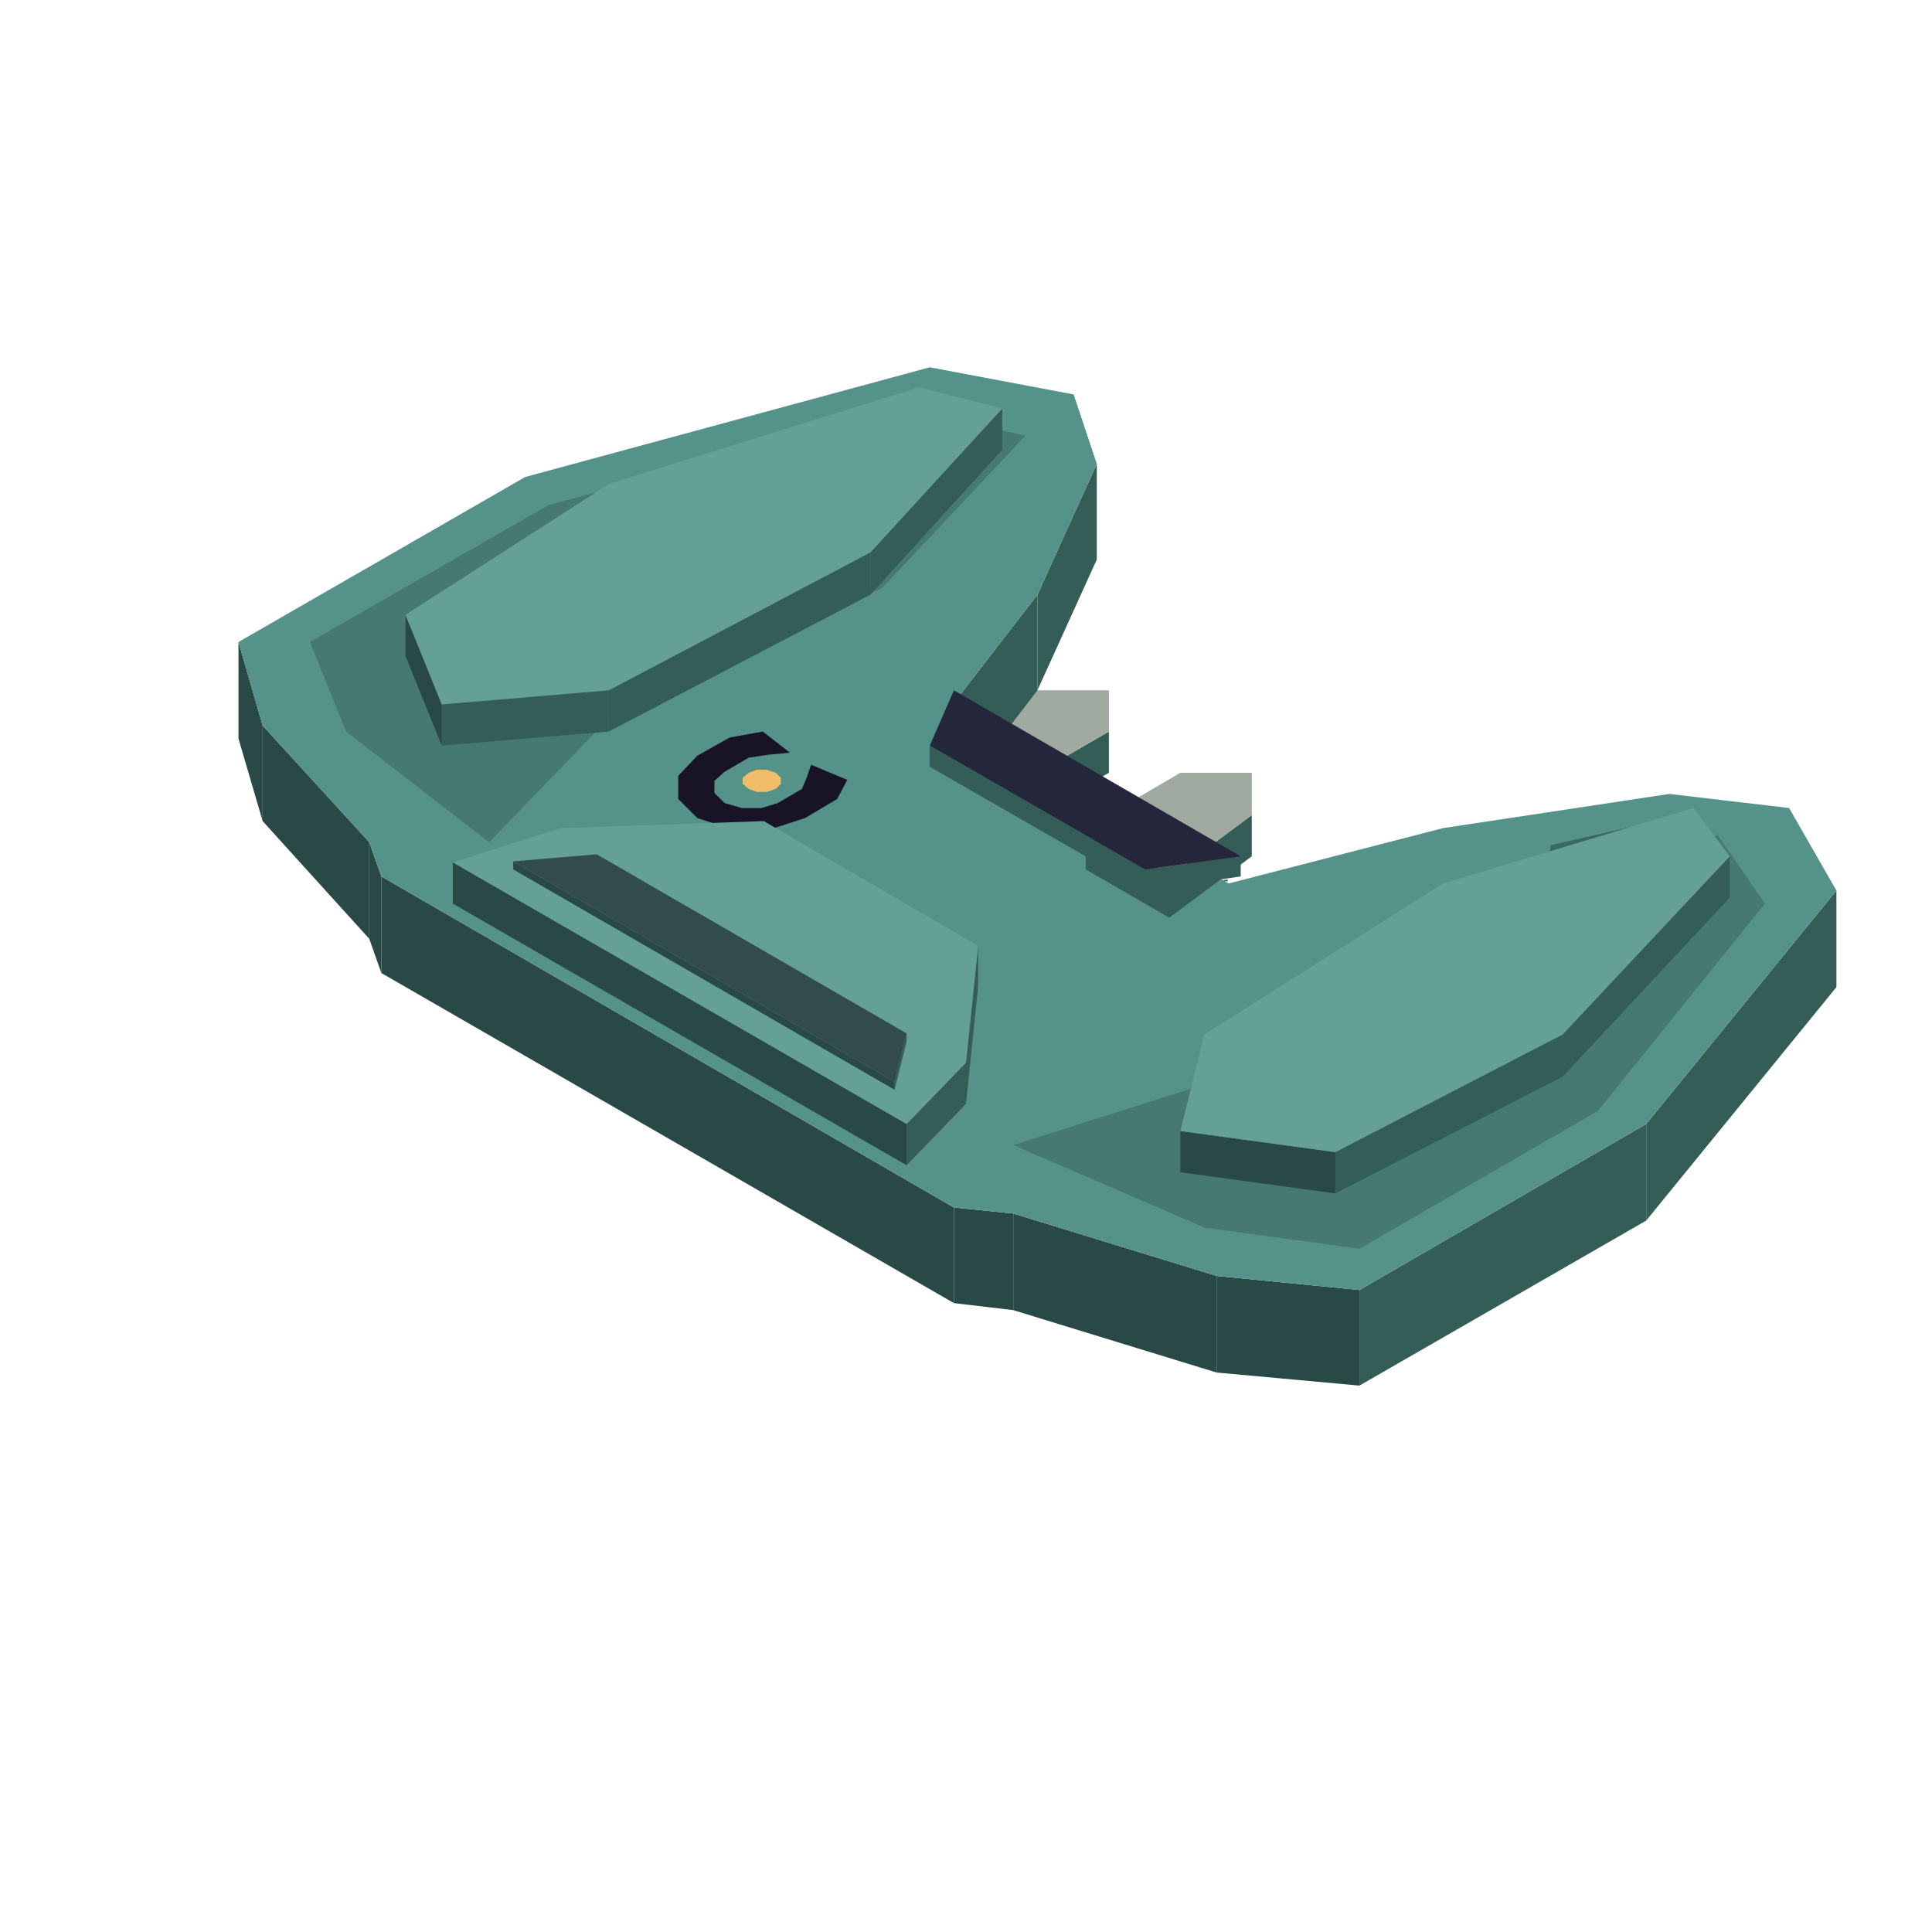
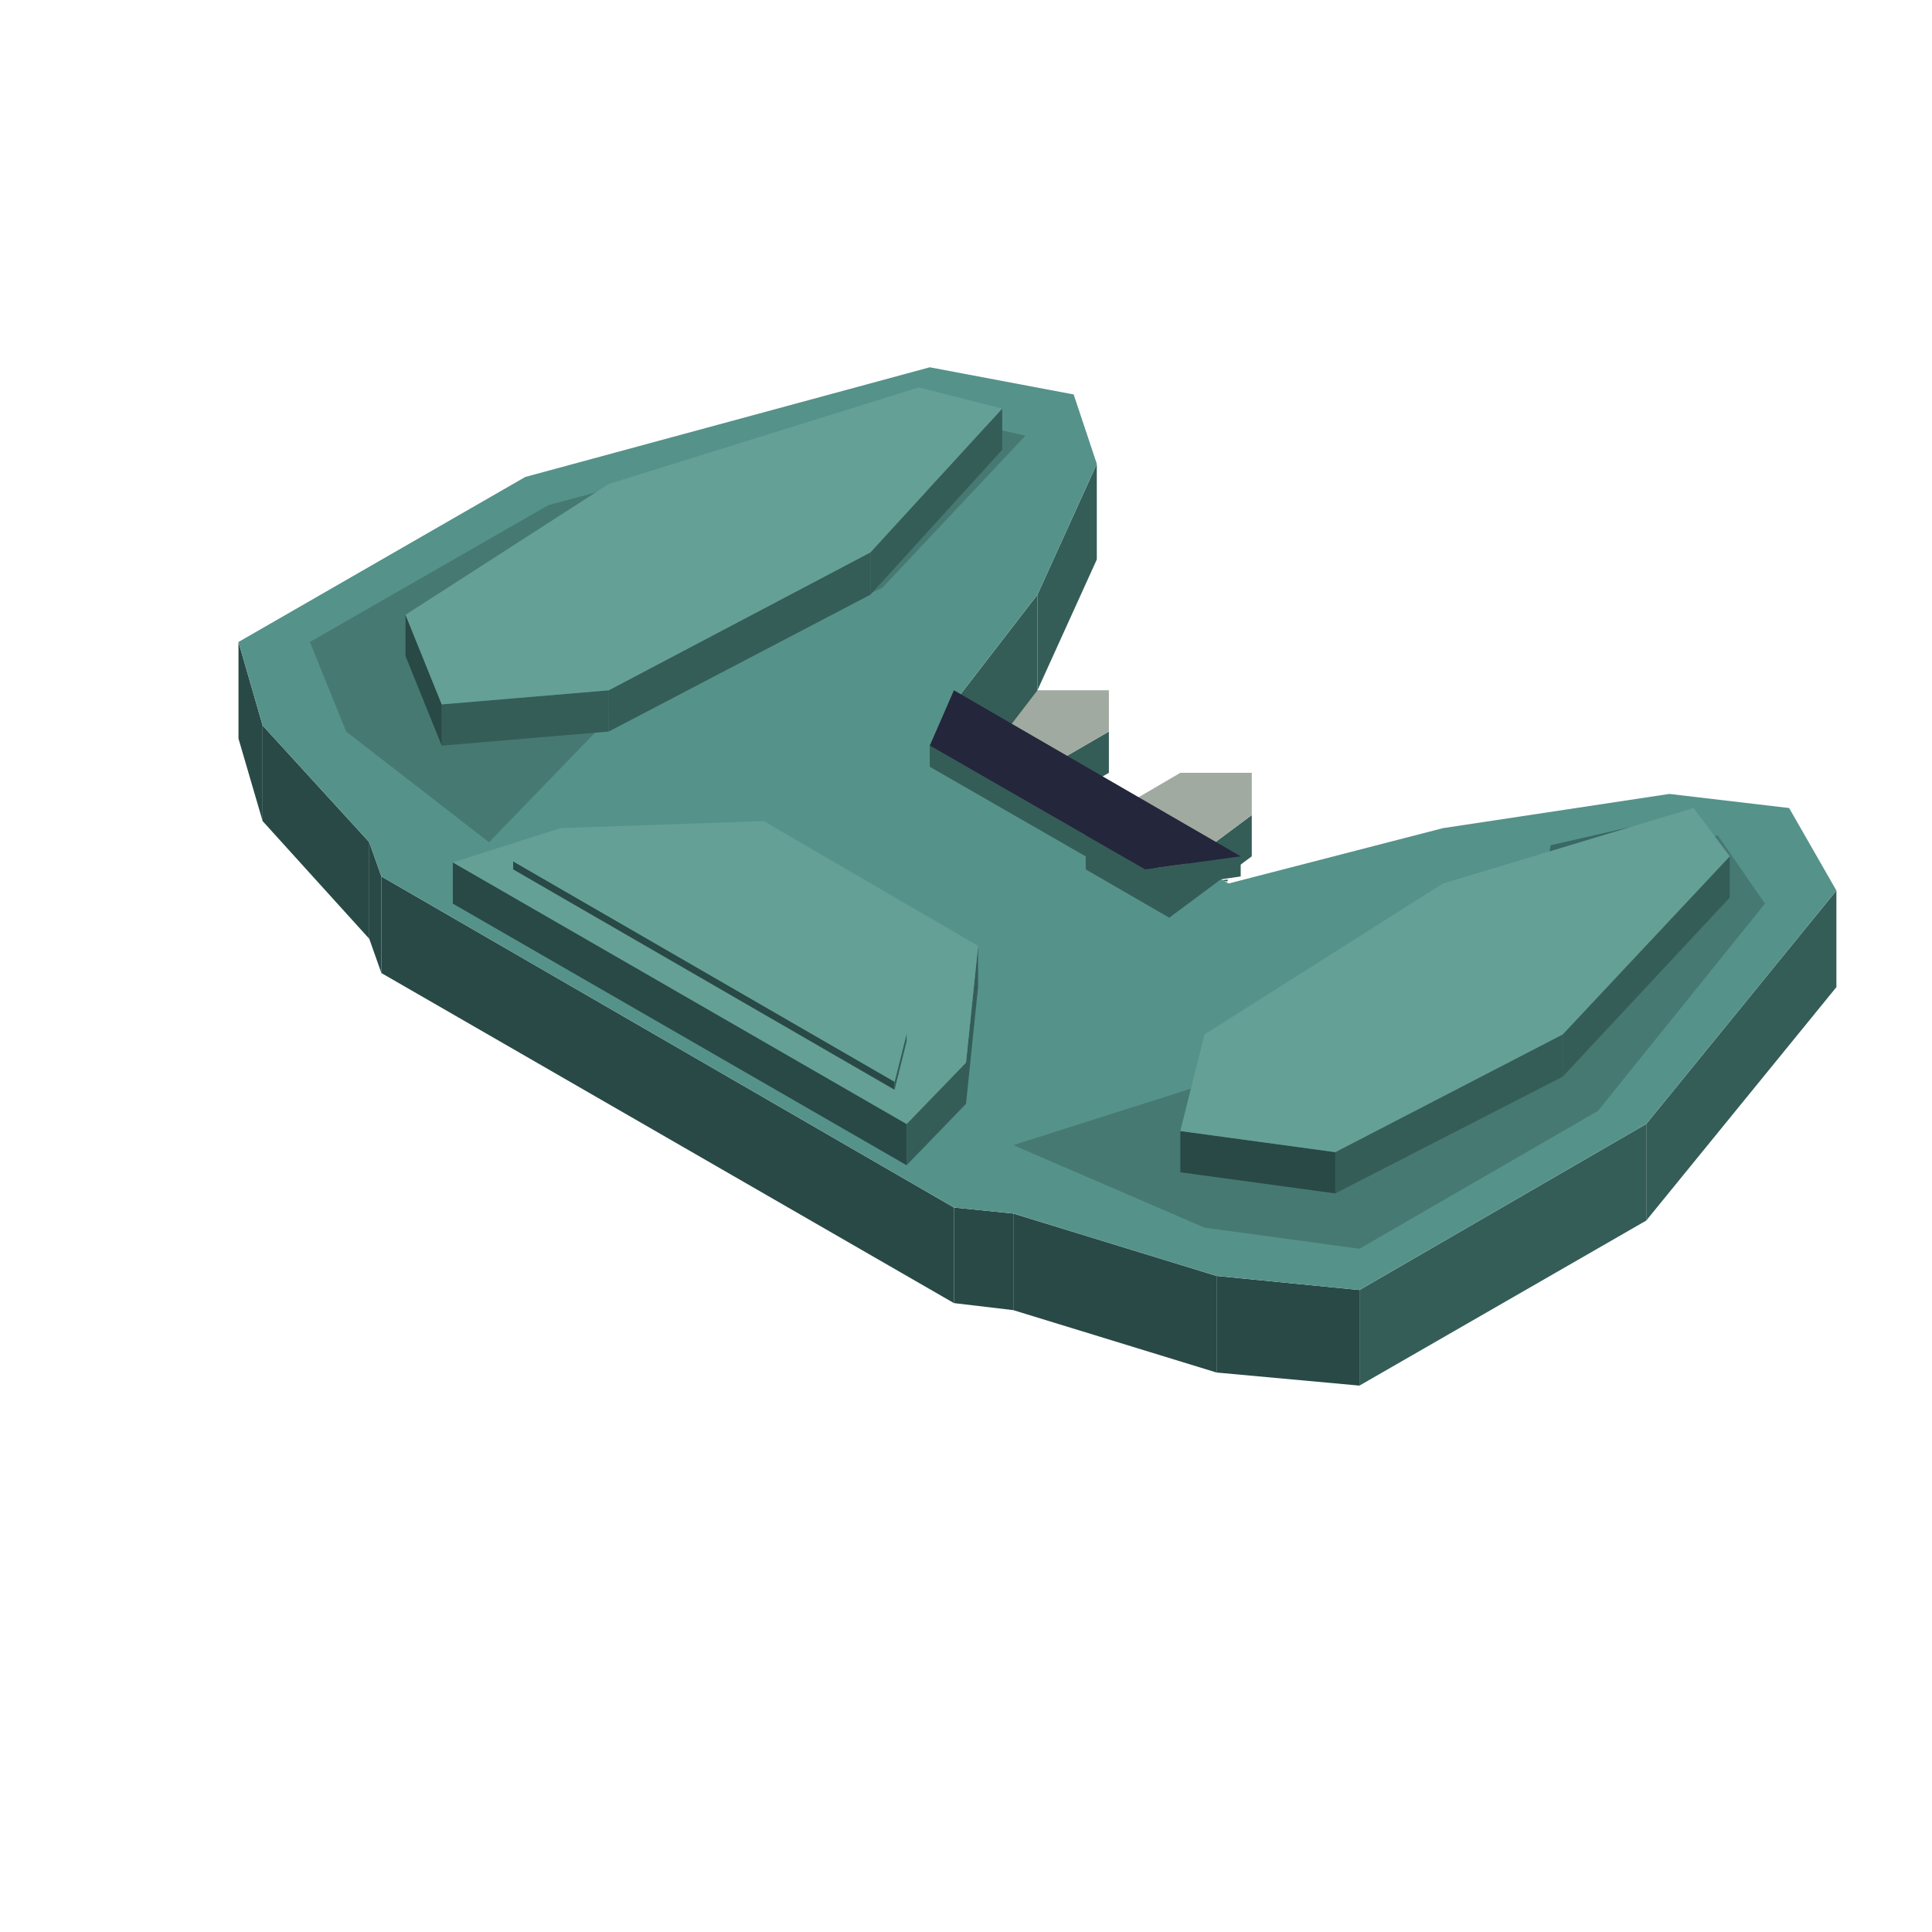
<svg xmlns="http://www.w3.org/2000/svg" width="192" height="192" viewBox="0 0 192 192">
  <polygon fill="#355d58" points="122,87.6 121.3,87.5 122,87.4" />
  <polygon fill="#355d58" points="100.7,78.2 110.2,72.7 110.2,76.8 100.7,82.3" />
  <polygon fill="#355d58" points="92.4,73.4 100.7,78.2 100.7,82.3 92.4,77.5" />
  <polygon fill="#a1aaa0" points="92.4,73.4 103.1,68.6 110.2,68.6 110.2,72.7 100.7,78.2" />
  <polygon fill="#355d58" points="163.6,111.7 182.5,88.5 182.5,98.1 163.6,121.3" />
  <polygon fill="#355d58" points="135.1,128.2 163.6,111.7 163.6,121.3 135.1,137.7" />
  <polygon fill="#294946" points="120.9,126.8 135.1,128.2 135.1,137.7 120.9,136.4" />
  <polygon fill="#294946" points="100.7,120.6 120.9,126.8 120.9,136.4 100.7,130.2" />
  <polygon fill="#294946" points="94.8,120 100.7,120.6 100.7,130.2 94.8,129.5" />
  <polygon fill="#294946" points="37.9,87.1 94.8,120 94.8,129.5 37.9,96.7" />
  <polygon fill="#294946" points="36.7,83.7 37.9,87.1 37.9,96.7 36.7,93.3" />
  <polygon fill="#294946" points="26.1,72.1 36.7,83.7 36.7,93.3 26.1,81.6" />
  <polygon fill="#294946" points="23.7,63.8 26.1,72.1 26.1,81.6 23.7,73.4" />
  <polygon fill="#355d58" points="103.1,59.1 109,46.1 109,55.6 103.1,68.6" />
  <polygon fill="#355d58" points="93.6,71.4 103.1,59.1 103.1,68.6 93.6,81" />
  <polygon fill="#55928a" points="122.1,87.8 143.4,82.3 165.9,78.9 177.8,80.3 182.5,88.5 163.6,111.7 135.1,128.2 120.9,126.8 100.7,120.6 94.8,120 37.9,87.1 36.7,83.7 26.1,72.1 23.7,63.8 52.2,47.4 92.4,36.5 106.7,39.2 109,46.1 103.1,59.1 93.6,71.4" />
  <polygon fill="#355d58" points="116.2,87.1 124.4,81 124.4,85.1 116.2,91.2" />
  <polygon fill="#355d58" points="107.9,82.3 116.2,87.1 116.2,91.2 107.9,86.4" />
  <polygon fill="#a1aaa0" points="107.9,82.3 117.3,76.8 124.4,76.8 124.4,81 116.2,87.1" />
  <polygon fill="#467971" points="87.7,58.4 60.5,71.4 48.6,83.7 34.4,72.7 30.8,63.8 54.5,50.2 90.1,40.6 101.9,43.3" />
-   <polygon fill="#f0bd68" points="77.1,78.4 76.2,78.7 75.2,78.7 74.4,78.4 73.8,77.9 73.8,77.3 74.4,76.8 75.2,76.5 76.2,76.5 77.1,76.8 77.6,77.3 77.6,77.9" />
-   <polygon fill="#181425" points="67.4,79.4 67.4,77.1 69.3,75.1 72.5,73.3 75.8,72.7 78.5,74.8 76.4,75 74.4,75.3 72,76.7 71,77.6 71,78.8 72,79.8 73.7,80.3 75.7,80.3 77.3,79.8 79.7,78.4 80.2,77.2 80.6,76 84.2,77.5 83.2,79.4 80,81.3 76.6,82.4 72.7,82.4 69.3,81.3" />
+   <polygon fill="#324b4c" points="62.1,87.4 85.8,101.1 87.1,104.7 84.3,104.1 56.8,88.3 55.8,86.6" />
  <polygon fill="#467971" points="170.7,83 175.4,89.8 158.8,110.4 135.1,124.1 119.7,122 100.7,113.8 122.1,107 144.6,91.2" />
  <polygon fill="#355d58" points="79.4,49.1 92.4,48.4 92.4,48.8 79.4,49.5" />
  <polygon fill="#355d58" points="92.4,48.4 97.2,41.6 97.2,41.9 92.4,48.8" />
  <polygon fill="#3a6864" points="92.4,48.4 79.4,49.1 81.8,43.7 91.3,40.9 97.2,41.6" />
  <polygon fill="#355d58" points="60.5,68.6 86.5,54.9 86.5,59.1 60.5,72.7" />
  <polygon fill="#355d58" points="43.9,70 60.5,68.6 60.5,72.7 43.9,74.1" />
  <polygon fill="#294946" points="40.3,61.1 43.9,70 43.9,74.1 40.3,65.2" />
  <polygon fill="#355d58" points="86.5,54.9 99.6,40.6 99.6,44.7 86.5,59.1" />
  <polygon fill="#65a097" points="86.5,54.9 60.5,68.6 43.9,70 40.3,61.1 60.5,48.1 91.3,38.5 99.6,40.6" />
  <polygon fill="#355d58" points="113.8,86.4 123.3,85.1 123.3,87.1 113.8,88.5" />
  <polygon fill="#355d58" points="92.4,74.1 113.8,86.4 113.8,88.5 92.4,76.2" />
  <polygon fill="#24263b" points="123.3,85.1 113.8,86.4 92.4,74.1 94.8,68.6" />
  <polygon fill="#355d58" points="162.4,90.2 167.1,84.7 167.1,85.1 162.4,90.5" />
  <polygon fill="#355d58" points="152.9,91.6 162.4,90.2 162.4,90.5 152.9,91.9" />
  <polygon fill="#3a6864" points="165.9,81.3 167.1,84.7 162.4,90.2 152.9,91.6 154.1,84" />
  <polygon fill="#355d58" points="96,105.6 97.2,94 97.2,98.1 96,109.7" />
  <polygon fill="#355d58" points="90.1,111.7 96,105.6 96,109.7 90.1,115.8" />
  <polygon fill="#294946" points="45,85.7 90.1,111.7 90.1,115.8 45,89.8" />
  <polygon fill="#65a097" points="75.9,81.6 97.2,94 96,105.6 90.1,111.7 45,85.7 55.7,82.3" />
  <polygon fill="#355d58" points="88.9,107.5 90.1,102.7 90.1,103.5 88.9,108.3" />
  <polygon fill="#294946" points="51,85.6 88.9,107.5 88.9,108.3 51,86.4" />
-   <polygon fill="#324b4c" points="59.3,84.9 90.1,102.7 88.9,107.5 51,85.6" />
+   <polygon fill="#65a097" points="59.3,84.9 90.1,102.7 88.9,107.5 51,85.6" />
  <polygon fill="#355d58" points="155.3,102.8 171.9,85.1 171.9,89.2 155.3,107" />
  <polygon fill="#355d58" points="132.7,114.5 155.3,102.8 155.3,107 132.7,118.6" />
  <polygon fill="#294946" points="117.3,112.4 132.7,114.5 132.7,118.6 117.3,116.5" />
  <polygon fill="#65a097" points="168.3,80.3 171.9,85.1 155.3,102.8 132.7,114.5 117.3,112.4 119.7,102.8 143.4,87.8" />
</svg>
